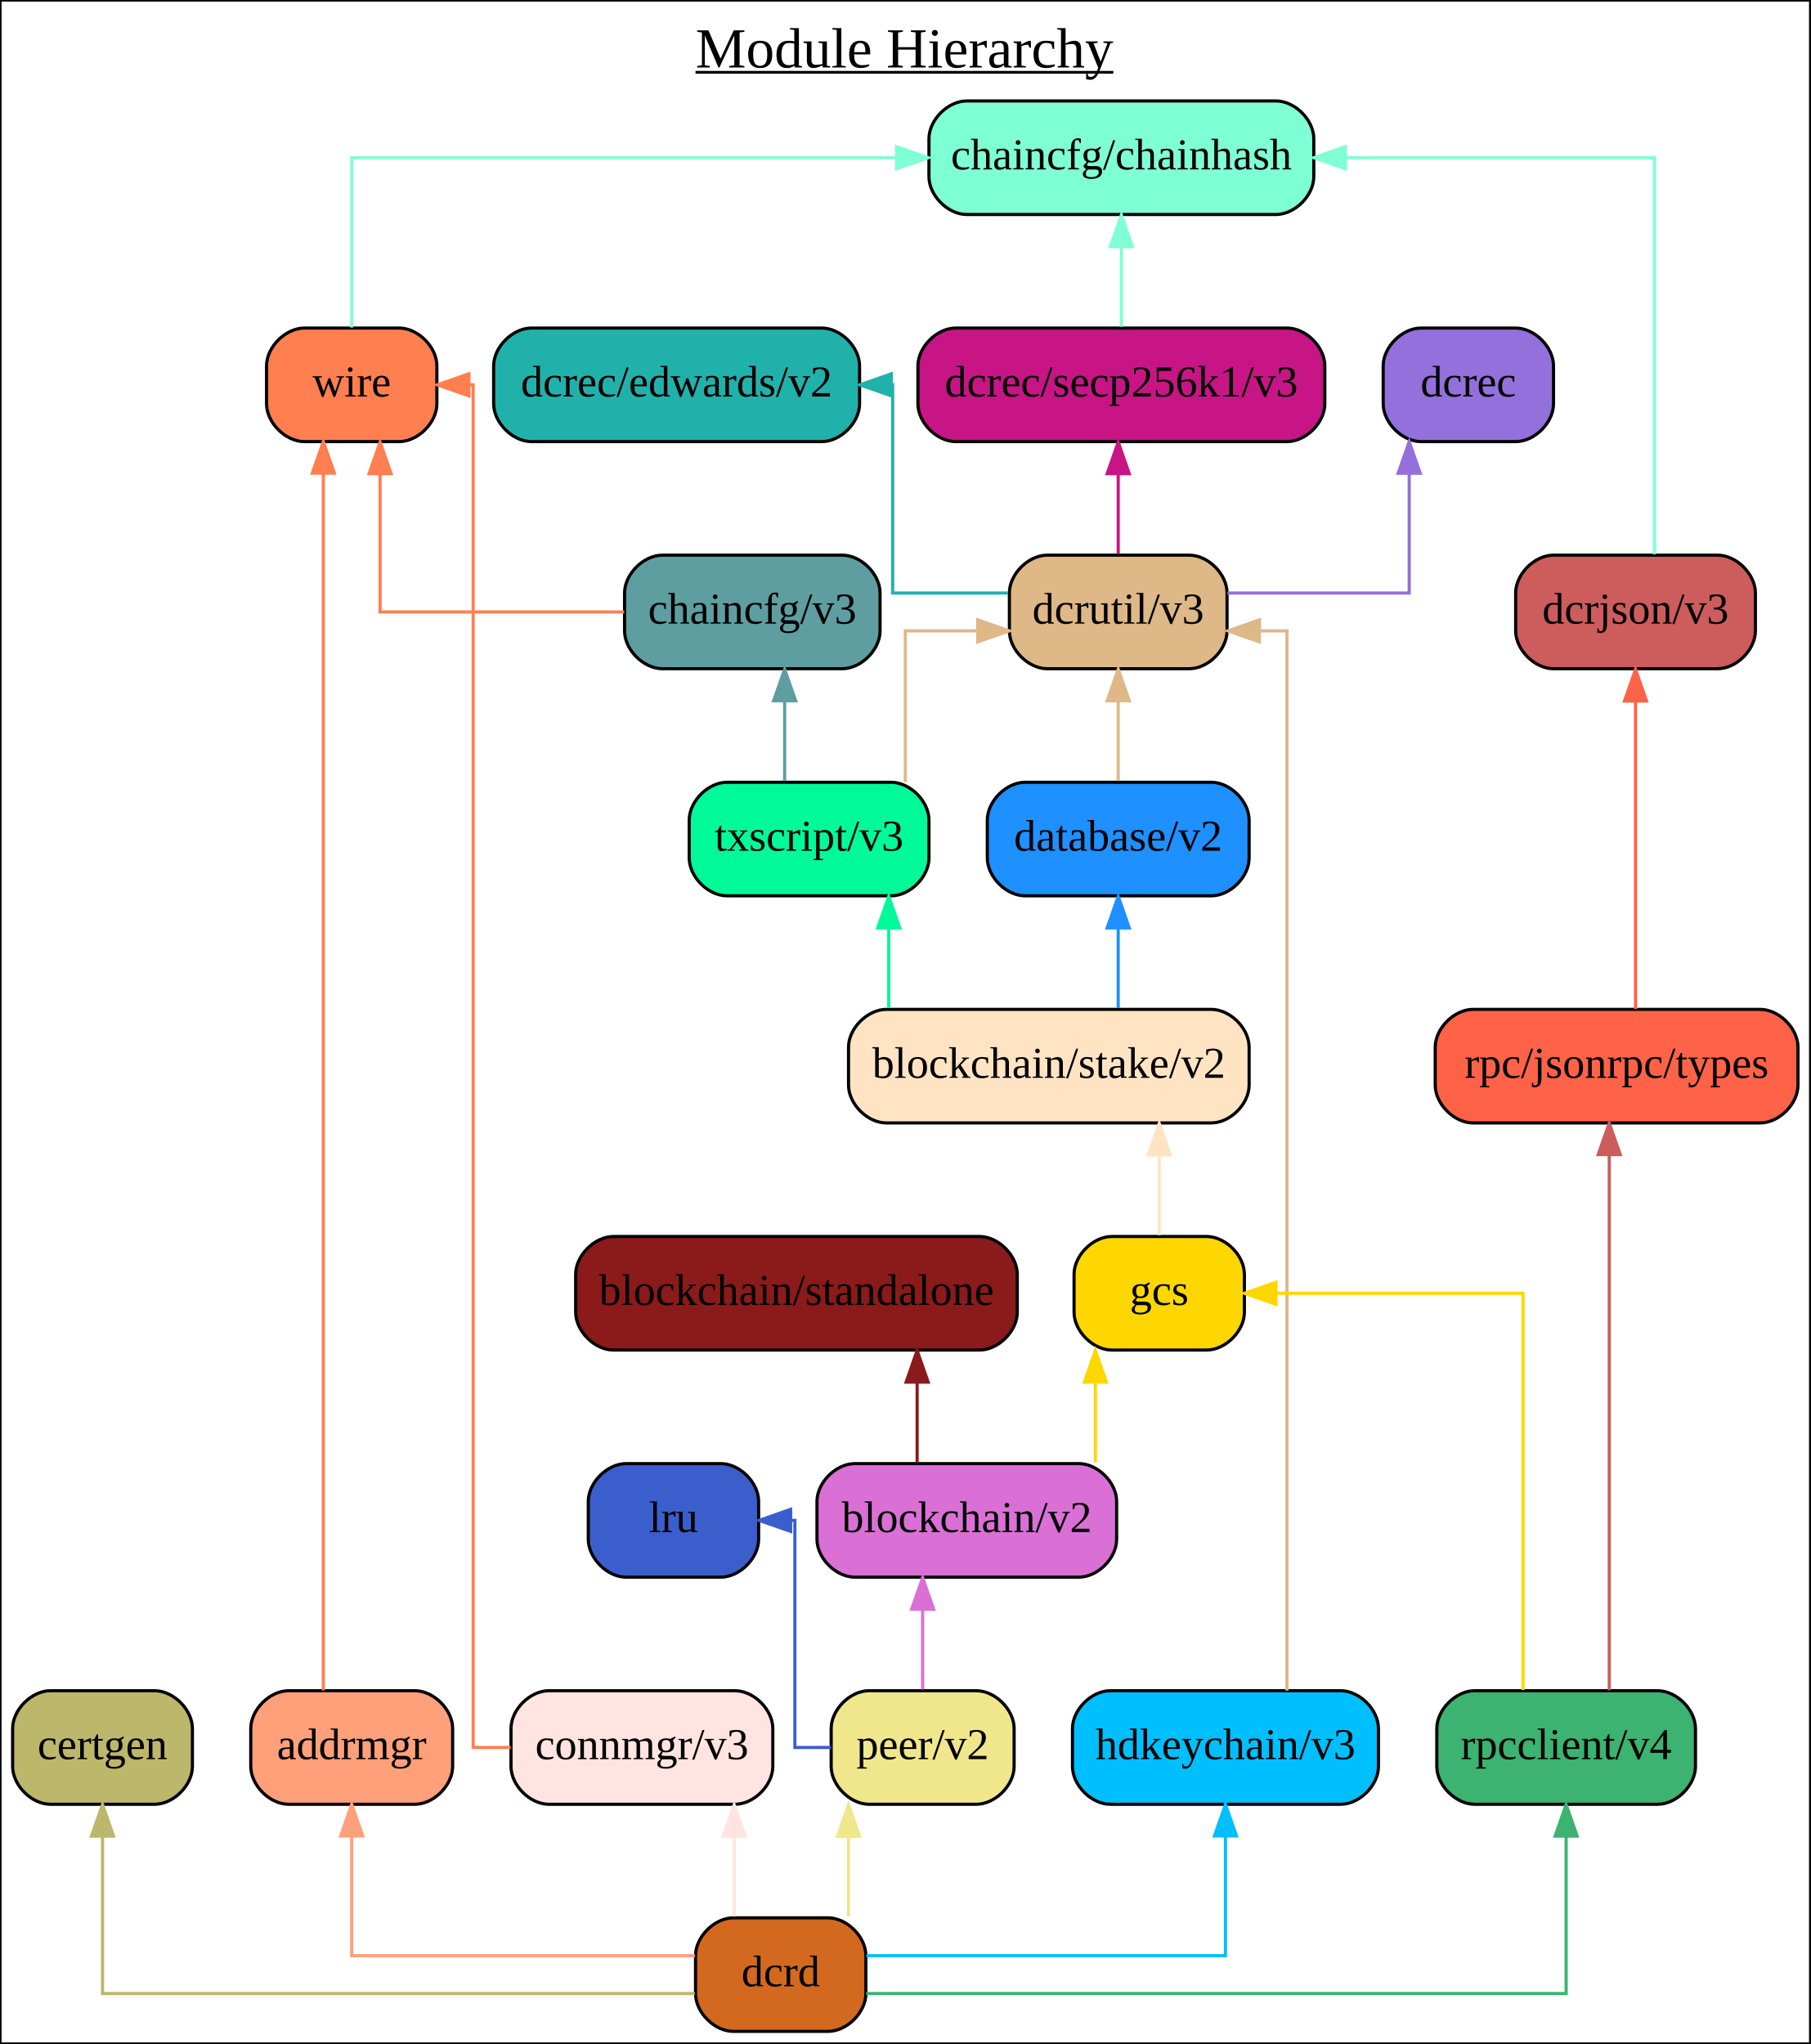
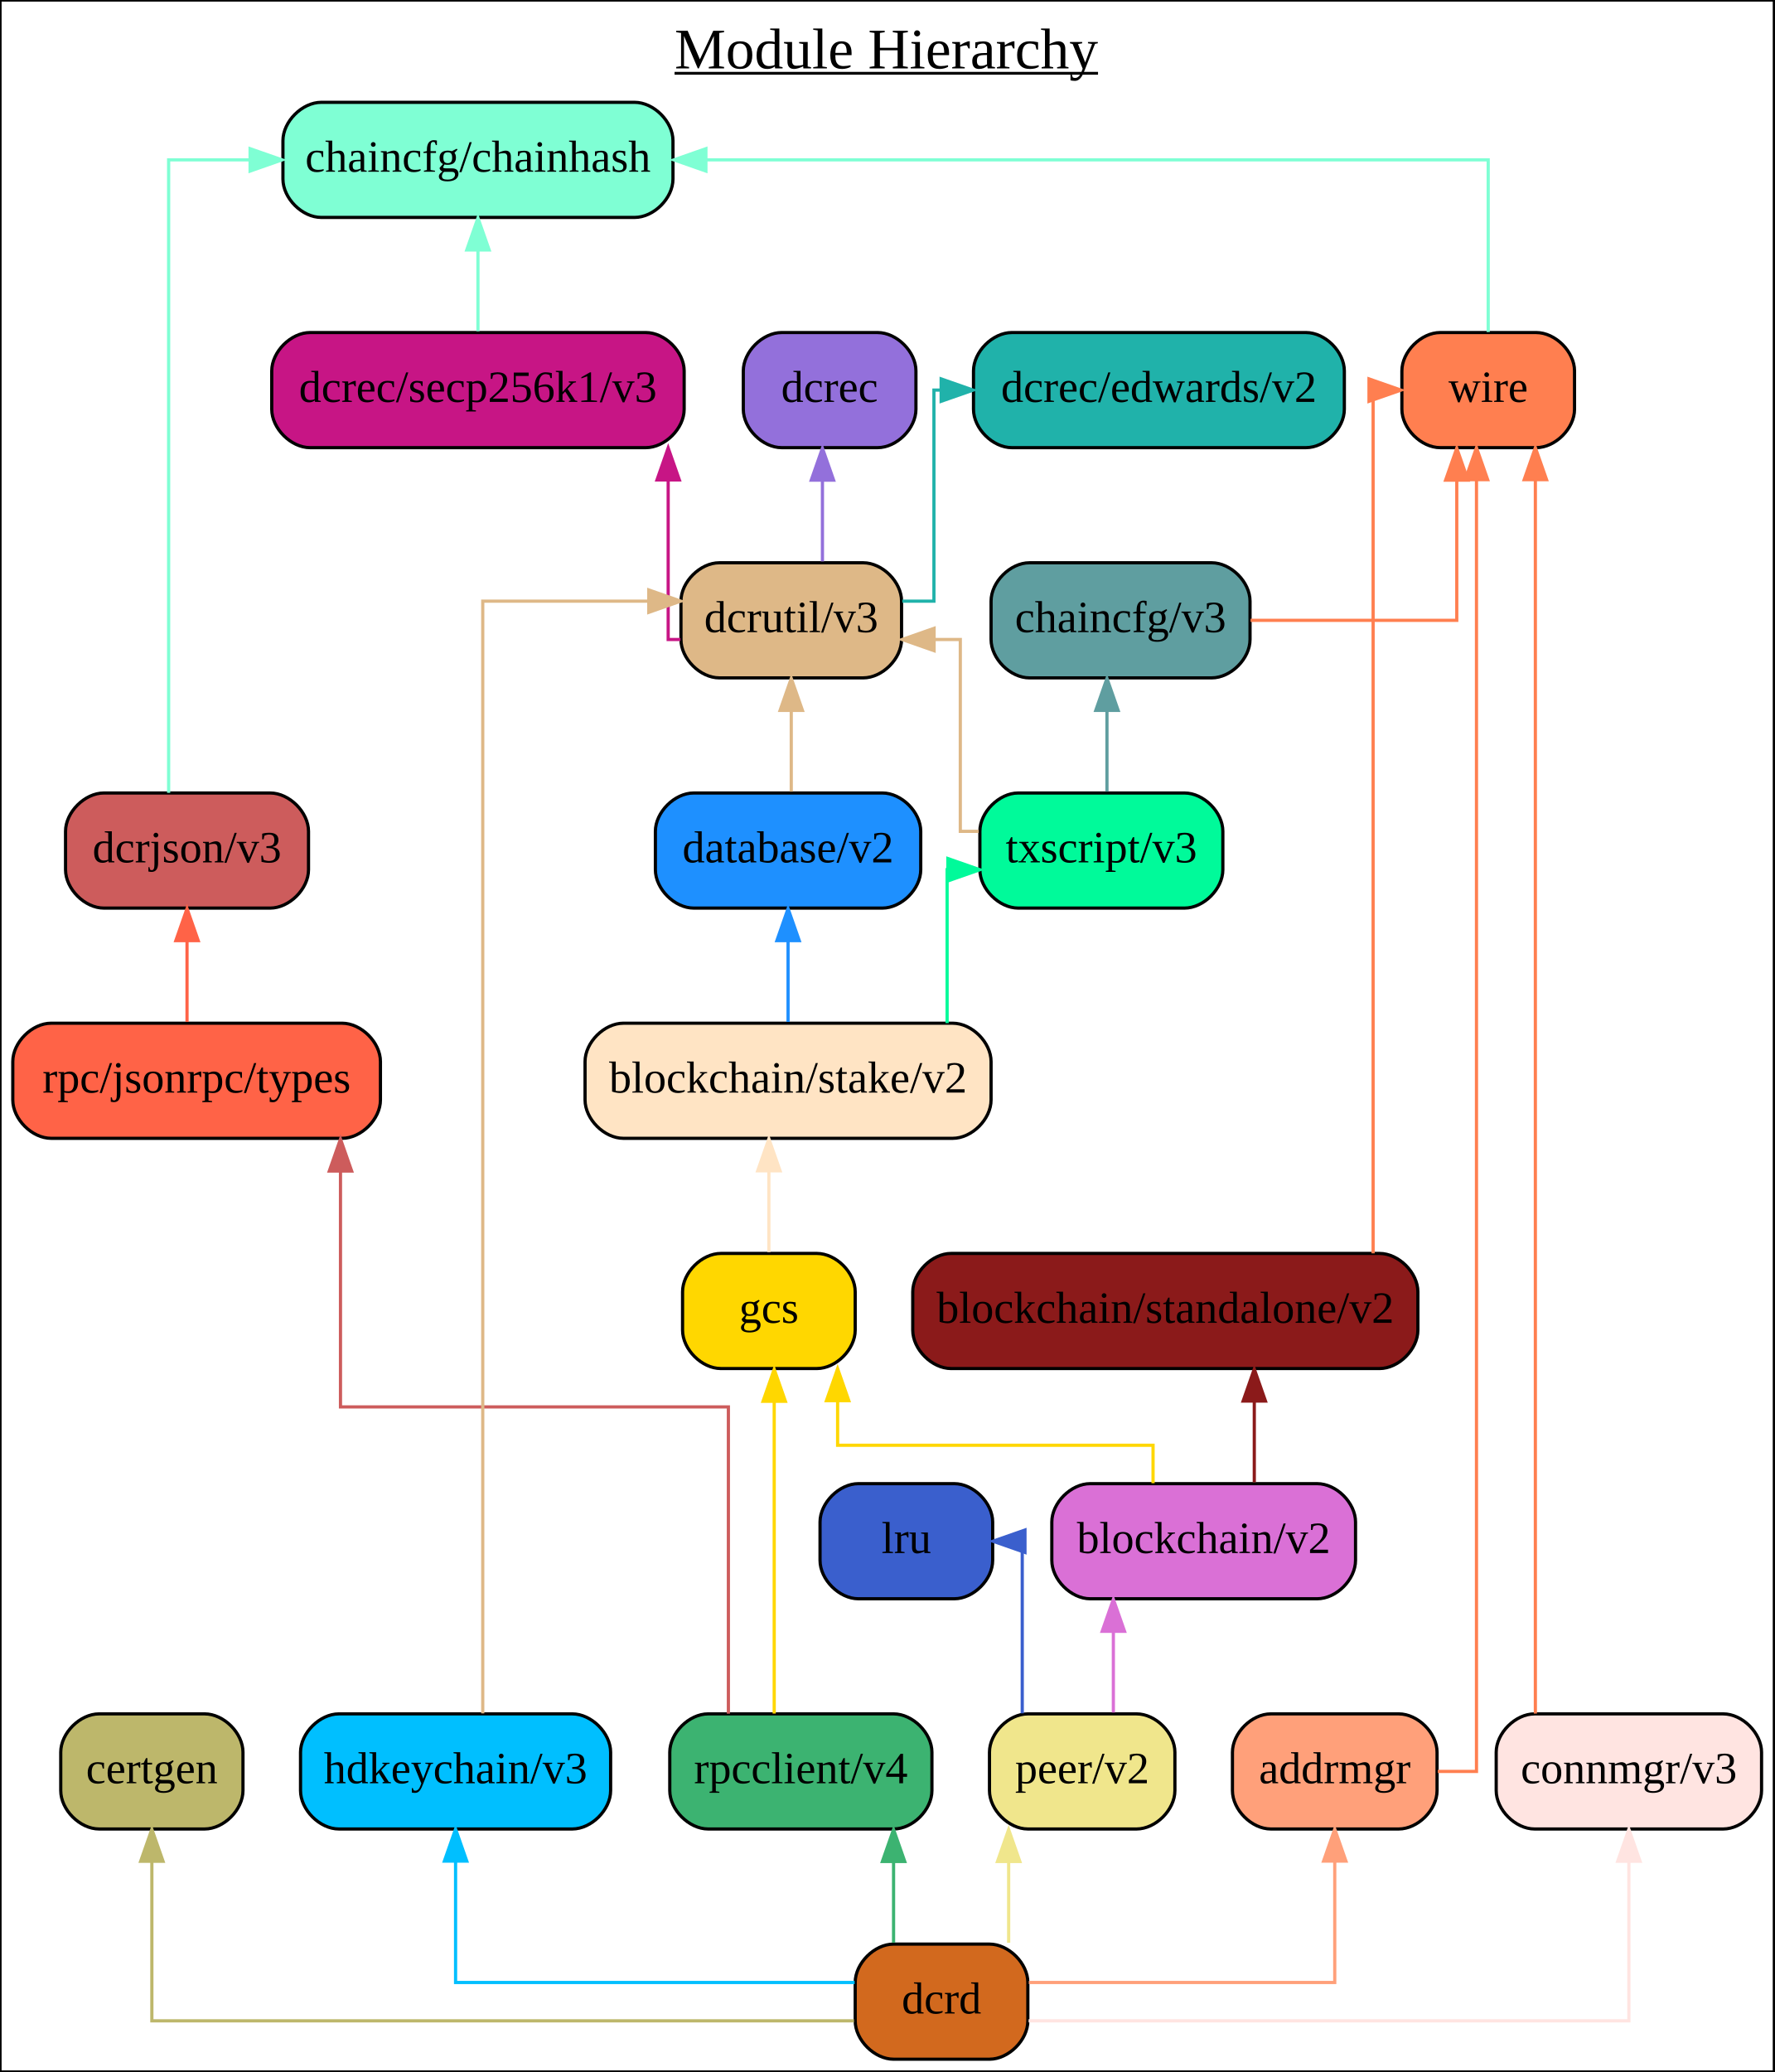
- <svg xmlns="http://www.w3.org/2000/svg" width="574pt" height="648pt" viewBox="0.00 0.00 574.00 648.00">
+ <svg xmlns="http://www.w3.org/2000/svg" width="555pt" height="648pt" viewBox="0.00 0.00 555.00 648.00">
  <g id="graph0" class="graph" transform="scale(1 1) rotate(0) translate(4 644)">
-     <polygon fill="white" stroke="#000000" points="-4,4 -4,-644 570,-644 570,4 -4,4" />
-     <text text-anchor="start" x="216.5" y="-622.6" font-family="Times New Roman,serif" text-decoration="underline" font-size="18.00">Module Hierarchy</text>
+     <polygon fill="white" stroke="#000000" points="-4,4 -4,-644 551,-644 551,4 -4,4" />
+     <text text-anchor="start" x="207" y="-622.6" font-family="Times New Roman,serif" text-decoration="underline" font-size="18.00">Module Hierarchy</text>
    <g id="node1" class="node">
-       <path fill="darkkhaki" stroke="black" d="M45,-108C45,-108 12,-108 12,-108 6,-108 0,-102 0,-96 0,-96 0,-84 0,-84 0,-78 6,-72 12,-72 12,-72 45,-72 45,-72 51,-72 57,-78 57,-84 57,-84 57,-96 57,-96 57,-102 51,-108 45,-108" />
-       <text text-anchor="middle" x="28.5" y="-86.3" font-family="Times New Roman,serif" font-size="14.00">certgen</text>
+       <path fill="darkkhaki" stroke="black" d="M60,-108C60,-108 27,-108 27,-108 21,-108 15,-102 15,-96 15,-96 15,-84 15,-84 15,-78 21,-72 27,-72 27,-72 60,-72 60,-72 66,-72 72,-78 72,-84 72,-84 72,-96 72,-96 72,-102 66,-108 60,-108" />
+       <text text-anchor="middle" x="43.5" y="-86.3" font-family="Times New Roman,serif" font-size="14.00">certgen</text>
    </g>
    <g id="node23" class="node">
-       <path fill="chocolate" stroke="black" d="M258.5,-36C258.5,-36 228.5,-36 228.5,-36 222.5,-36 216.5,-30 216.5,-24 216.5,-24 216.5,-12 216.5,-12 216.5,-6 222.5,-0 228.5,-0 228.5,-0 258.5,-0 258.5,-0 264.5,-0 270.5,-6 270.5,-12 270.5,-12 270.5,-24 270.5,-24 270.5,-30 264.5,-36 258.5,-36" />
-       <text text-anchor="middle" x="243.5" y="-14.3" font-family="Times New Roman,serif" font-size="14.00">dcrd</text>
+       <path fill="chocolate" stroke="black" d="M305.5,-36C305.5,-36 275.5,-36 275.5,-36 269.5,-36 263.5,-30 263.5,-24 263.5,-24 263.5,-12 263.5,-12 263.5,-6 269.5,-0 275.5,-0 275.5,-0 305.5,-0 305.5,-0 311.5,-0 317.5,-6 317.5,-12 317.5,-12 317.5,-24 317.5,-24 317.5,-30 311.5,-36 305.5,-36" />
+       <text text-anchor="middle" x="290.5" y="-14.3" font-family="Times New Roman,serif" font-size="14.00">dcrd</text>
+     </g>
+     <g id="edge25" class="edge">
+       <path fill="none" stroke="darkkhaki" d="M43.5,-61.909C43.5,-61.909 43.5,-12 43.5,-12 43.5,-12 198.813,-12 263.123,-12" />
+       <polygon fill="darkkhaki" stroke="darkkhaki" points="40,-61.909 43.5,-71.909 47,-61.909 40,-61.909" />
+     </g>
+     <g id="node2" class="node">
+       <path fill="aquamarine" stroke="black" d="M194.5,-612C194.5,-612 96.5,-612 96.5,-612 90.5,-612 84.5,-606 84.5,-600 84.5,-600 84.5,-588 84.5,-588 84.5,-582 90.5,-576 96.5,-576 96.5,-576 194.5,-576 194.5,-576 200.5,-576 206.5,-582 206.5,-588 206.5,-588 206.5,-600 206.5,-600 206.5,-606 200.5,-612 194.5,-612" />
+       <text text-anchor="middle" x="145.5" y="-590.3" font-family="Times New Roman,serif" font-size="14.00">chaincfg/chainhash</text>
+     </g>
+     <g id="node3" class="node">
+       <path fill="indianred" stroke="black" d="M80.5,-396C80.5,-396 28.5,-396 28.5,-396 22.5,-396 16.5,-390 16.5,-384 16.5,-384 16.5,-372 16.5,-372 16.5,-366 22.5,-360 28.5,-360 28.5,-360 80.5,-360 80.5,-360 86.5,-360 92.5,-366 92.5,-372 92.5,-372 92.5,-384 92.5,-384 92.5,-390 86.5,-396 80.5,-396" />
+       <text text-anchor="middle" x="54.5" y="-374.3" font-family="Times New Roman,serif" font-size="14.00">dcrjson/v3</text>
+     </g>
+     <g id="edge2" class="edge">
+       <path fill="none" stroke="aquamarine" d="M74.227,-594C74.227,-594 48.75,-594 48.75,-594 48.75,-594 48.75,-447.958 48.75,-396.045" />
+       <polygon fill="aquamarine" stroke="aquamarine" points="74.227,-597.5 84.227,-594 74.227,-590.5 74.227,-597.5" />
+     </g>
+     <g id="node5" class="node">
+       <path fill="coral" stroke="black" d="M476.5,-540C476.5,-540 446.5,-540 446.5,-540 440.5,-540 434.5,-534 434.5,-528 434.5,-528 434.5,-516 434.5,-516 434.5,-510 440.5,-504 446.5,-504 446.5,-504 476.5,-504 476.5,-504 482.5,-504 488.5,-510 488.5,-516 488.5,-516 488.5,-528 488.5,-528 488.5,-534 482.5,-540 476.5,-540" />
+       <text text-anchor="middle" x="461.5" y="-518.3" font-family="Times New Roman,serif" font-size="14.00">wire</text>
+     </g>
+     <g id="edge3" class="edge">
+       <path fill="none" stroke="aquamarine" d="M216.803,-594C216.803,-594 461.5,-594 461.5,-594 461.5,-594 461.5,-561.498 461.5,-540.169" />
+       <polygon fill="aquamarine" stroke="aquamarine" points="216.803,-590.5 206.803,-594 216.803,-597.5 216.803,-590.5" />
+     </g>
+     <g id="node11" class="node">
+       <path fill="mediumvioletred" stroke="black" d="M198,-540C198,-540 93,-540 93,-540 87,-540 81,-534 81,-528 81,-528 81,-516 81,-516 81,-510 87,-504 93,-504 93,-504 198,-504 198,-504 204,-504 210,-510 210,-516 210,-516 210,-528 210,-528 210,-534 204,-540 198,-540" />
+       <text text-anchor="middle" x="145.5" y="-518.3" font-family="Times New Roman,serif" font-size="14.00">dcrec/secp256k1/v3</text>
+     </g>
+     <g id="edge8" class="edge">
+       <path fill="none" stroke="aquamarine" d="M145.5,-565.831C145.5,-565.831 145.5,-540.413 145.5,-540.413" />
+       <polygon fill="aquamarine" stroke="aquamarine" points="142,-565.831 145.5,-575.831 149,-565.831 142,-565.831" />
+     </g>
+     <g id="node4" class="node">
+       <path fill="tomato" stroke="black" d="M103,-324C103,-324 12,-324 12,-324 6,-324 0,-318 0,-312 0,-312 0,-300 0,-300 0,-294 6,-288 12,-288 12,-288 103,-288 103,-288 109,-288 115,-294 115,-300 115,-300 115,-312 115,-312 115,-318 109,-324 103,-324" />
+       <text text-anchor="middle" x="57.5" y="-302.3" font-family="Times New Roman,serif" font-size="14.00">rpc/jsonrpc/types</text>
+     </g>
+     <g id="edge23" class="edge">
+       <path fill="none" stroke="tomato" d="M54.5,-349.831C54.5,-349.831 54.5,-324.413 54.5,-324.413" />
+       <polygon fill="tomato" stroke="tomato" points="51,-349.831 54.5,-359.831 58,-349.831 51,-349.831" />
+     </g>
+     <g id="node22" class="node">
+       <path fill="mediumseagreen" stroke="black" d="M275.5,-108C275.5,-108 217.5,-108 217.5,-108 211.5,-108 205.5,-102 205.5,-96 205.5,-96 205.5,-84 205.5,-84 205.5,-78 211.5,-72 217.5,-72 217.5,-72 275.5,-72 275.5,-72 281.5,-72 287.5,-78 287.5,-84 287.5,-84 287.5,-96 287.5,-96 287.5,-102 281.5,-108 275.5,-108" />
+       <text text-anchor="middle" x="246.5" y="-86.3" font-family="Times New Roman,serif" font-size="14.00">rpcclient/v4</text>
    </g>
    <g id="edge24" class="edge">
-       <path fill="none" stroke="darkkhaki" d="M28.5,-61.909C28.5,-61.909 28.5,-12 28.5,-12 28.5,-12 158.417,-12 216.27,-12" />
-       <polygon fill="darkkhaki" stroke="darkkhaki" points="25,-61.909 28.5,-71.909 32,-61.909 25,-61.909" />
-     </g>
-     <g id="node2" class="node">
-       <path fill="aquamarine" stroke="black" d="M400.5,-612C400.5,-612 302.5,-612 302.5,-612 296.5,-612 290.5,-606 290.5,-600 290.5,-600 290.5,-588 290.5,-588 290.5,-582 296.5,-576 302.5,-576 302.5,-576 400.5,-576 400.5,-576 406.5,-576 412.5,-582 412.5,-588 412.5,-588 412.5,-600 412.5,-600 412.5,-606 406.5,-612 400.5,-612" />
-       <text text-anchor="middle" x="351.5" y="-590.3" font-family="Times New Roman,serif" font-size="14.00">chaincfg/chainhash</text>
-     </g>
-     <g id="node3" class="node">
-       <path fill="indianred" stroke="black" d="M540.5,-468C540.5,-468 488.5,-468 488.5,-468 482.5,-468 476.5,-462 476.5,-456 476.5,-456 476.5,-444 476.5,-444 476.5,-438 482.5,-432 488.5,-432 488.5,-432 540.5,-432 540.5,-432 546.5,-432 552.5,-438 552.5,-444 552.5,-444 552.5,-456 552.5,-456 552.5,-462 546.5,-468 540.5,-468" />
-       <text text-anchor="middle" x="514.5" y="-446.3" font-family="Times New Roman,serif" font-size="14.00">dcrjson/v3</text>
-     </g>
-     <g id="edge2" class="edge">
-       <path fill="none" stroke="aquamarine" d="M422.513,-594C422.513,-594 520.5,-594 520.5,-594 520.5,-594 520.5,-506.986 520.5,-468.238" />
-       <polygon fill="aquamarine" stroke="aquamarine" points="422.513,-590.5 412.513,-594 422.513,-597.5 422.513,-590.5" />
-     </g>
-     <g id="node5" class="node">
-       <path fill="coral" stroke="black" d="M122.5,-540C122.5,-540 92.5,-540 92.5,-540 86.5,-540 80.5,-534 80.5,-528 80.5,-528 80.5,-516 80.5,-516 80.5,-510 86.5,-504 92.5,-504 92.5,-504 122.5,-504 122.5,-504 128.5,-504 134.5,-510 134.5,-516 134.5,-516 134.5,-528 134.5,-528 134.5,-534 128.5,-540 122.5,-540" />
-       <text text-anchor="middle" x="107.5" y="-518.3" font-family="Times New Roman,serif" font-size="14.00">wire</text>
-     </g>
-     <g id="edge3" class="edge">
-       <path fill="none" stroke="aquamarine" d="M280.243,-594C280.243,-594 107.5,-594 107.5,-594 107.5,-594 107.5,-561.498 107.5,-540.169" />
-       <polygon fill="aquamarine" stroke="aquamarine" points="280.243,-597.5 290.243,-594 280.243,-590.5 280.243,-597.5" />
-     </g>
-     <g id="node11" class="node">
-       <path fill="mediumvioletred" stroke="black" d="M404,-540C404,-540 299,-540 299,-540 293,-540 287,-534 287,-528 287,-528 287,-516 287,-516 287,-510 293,-504 299,-504 299,-504 404,-504 404,-504 410,-504 416,-510 416,-516 416,-516 416,-528 416,-528 416,-534 410,-540 404,-540" />
-       <text text-anchor="middle" x="351.5" y="-518.3" font-family="Times New Roman,serif" font-size="14.00">dcrec/secp256k1/v3</text>
+       <path fill="none" stroke="indianred" d="M102.5,-277.764C102.5,-277.764 102.5,-204 102.5,-204 102.5,-204 223.833,-204 223.833,-204 223.833,-204 223.833,-140.209 223.833,-108.064" />
+       <polygon fill="indianred" stroke="indianred" points="99,-277.764 102.5,-287.764 106,-277.764 99,-277.764" />
+     </g>
+     <g id="node6" class="node">
+       <path fill="lightsalmon" stroke="black" d="M433.5,-108C433.5,-108 393.5,-108 393.5,-108 387.5,-108 381.5,-102 381.5,-96 381.5,-96 381.5,-84 381.5,-84 381.5,-78 387.5,-72 393.5,-72 393.5,-72 433.5,-72 433.5,-72 439.5,-72 445.5,-78 445.5,-84 445.5,-84 445.5,-96 445.5,-96 445.5,-102 439.5,-108 433.5,-108" />
+       <text text-anchor="middle" x="413.5" y="-86.3" font-family="Times New Roman,serif" font-size="14.00">addrmgr</text>
+     </g>
+     <g id="edge4" class="edge">
+       <path fill="none" stroke="coral" d="M457.833,-493.987C457.833,-493.987 457.833,-90 457.833,-90 457.833,-90 452.595,-90 445.719,-90" />
+       <polygon fill="coral" stroke="coral" points="454.333,-493.987 457.833,-503.987 461.333,-493.988 454.333,-493.987" />
+     </g>
+     <g id="node7" class="node">
+       <path fill="cadetblue" stroke="black" d="M375,-468C375,-468 318,-468 318,-468 312,-468 306,-462 306,-456 306,-456 306,-444 306,-444 306,-438 312,-432 318,-432 318,-432 375,-432 375,-432 381,-432 387,-438 387,-444 387,-444 387,-456 387,-456 387,-462 381,-468 375,-468" />
+       <text text-anchor="middle" x="346.5" y="-446.3" font-family="Times New Roman,serif" font-size="14.00">chaincfg/v3</text>
+     </g>
+     <g id="edge5" class="edge">
+       <path fill="none" stroke="coral" d="M451.667,-493.831C451.667,-493.831 451.667,-450 451.667,-450 451.667,-450 416.754,-450 387.16,-450" />
+       <polygon fill="coral" stroke="coral" points="448.167,-493.831 451.667,-503.831 455.167,-493.831 448.167,-493.831" />
+     </g>
+     <g id="node8" class="node">
+       <path fill="mistyrose" stroke="black" d="M535,-108C535,-108 476,-108 476,-108 470,-108 464,-102 464,-96 464,-96 464,-84 464,-84 464,-78 470,-72 476,-72 476,-72 535,-72 535,-72 541,-72 547,-78 547,-84 547,-84 547,-96 547,-96 547,-102 541,-108 535,-108" />
+       <text text-anchor="middle" x="505.5" y="-86.3" font-family="Times New Roman,serif" font-size="14.00">connmgr/v3</text>
+     </g>
+     <g id="edge6" class="edge">
+       <path fill="none" stroke="coral" d="M476.25,-493.987C476.25,-493.987 476.25,-108.089 476.25,-108.089" />
+       <polygon fill="coral" stroke="coral" points="472.75,-493.987 476.25,-503.987 479.75,-493.988 472.75,-493.987" />
+     </g>
+     <g id="node17" class="node">
+       <path fill="#8b1a1a" stroke="black" d="M427.5,-252C427.5,-252 293.5,-252 293.5,-252 287.5,-252 281.5,-246 281.5,-240 281.5,-240 281.5,-228 281.5,-228 281.5,-222 287.5,-216 293.5,-216 293.5,-216 427.5,-216 427.5,-216 433.5,-216 439.5,-222 439.5,-228 439.5,-228 439.5,-240 439.5,-240 439.5,-246 433.5,-252 427.5,-252" />
+       <text text-anchor="middle" x="360.5" y="-230.3" font-family="Times New Roman,serif" font-size="14.00">blockchain/standalone/v2</text>
    </g>
    <g id="edge7" class="edge">
-       <path fill="none" stroke="aquamarine" d="M351.5,-565.831C351.5,-565.831 351.5,-540.413 351.5,-540.413" />
-       <polygon fill="aquamarine" stroke="aquamarine" points="348,-565.831 351.5,-575.831 355,-565.831 348,-565.831" />
-     </g>
-     <g id="node4" class="node">
-       <path fill="tomato" stroke="black" d="M554,-324C554,-324 463,-324 463,-324 457,-324 451,-318 451,-312 451,-312 451,-300 451,-300 451,-294 457,-288 463,-288 463,-288 554,-288 554,-288 560,-288 566,-294 566,-300 566,-300 566,-312 566,-312 566,-318 560,-324 554,-324" />
-       <text text-anchor="middle" x="508.5" y="-302.3" font-family="Times New Roman,serif" font-size="14.00">rpc/jsonrpc/types</text>
+       <path fill="none" stroke="coral" d="M426.371,-522C426.371,-522 425.5,-522 425.5,-522 425.5,-522 425.5,-315.066 425.5,-252.016" />
+       <polygon fill="coral" stroke="coral" points="424.215,-525.5 434.215,-522 424.215,-518.5 424.215,-525.5" />
+     </g>
+     <g id="edge26" class="edge">
+       <path fill="none" stroke="lightsalmon" d="M413.5,-61.965C413.5,-61.965 413.5,-24 413.5,-24 413.5,-24 354.034,-24 317.798,-24" />
+       <polygon fill="lightsalmon" stroke="lightsalmon" points="410,-61.965 413.5,-71.965 417,-61.965 410,-61.965" />
+     </g>
+     <g id="node15" class="node">
+       <path fill="mediumspringgreen" stroke="black" d="M366.5,-396C366.5,-396 314.5,-396 314.5,-396 308.5,-396 302.5,-390 302.5,-384 302.5,-384 302.5,-372 302.5,-372 302.5,-366 308.5,-360 314.5,-360 314.5,-360 366.5,-360 366.5,-360 372.5,-360 378.5,-366 378.5,-372 378.5,-372 378.5,-384 378.5,-384 378.5,-390 372.5,-396 366.5,-396" />
+       <text text-anchor="middle" x="340.5" y="-374.3" font-family="Times New Roman,serif" font-size="14.00">txscript/v3</text>
+     </g>
+     <g id="edge1" class="edge">
+       <path fill="none" stroke="cadetblue" d="M342.25,-421.831C342.25,-421.831 342.25,-396.413 342.25,-396.413" />
+       <polygon fill="cadetblue" stroke="cadetblue" points="338.75,-421.831 342.25,-431.831 345.75,-421.831 338.75,-421.831" />
+     </g>
+     <g id="edge28" class="edge">
+       <path fill="none" stroke="mistyrose" d="M505.5,-61.909C505.5,-61.909 505.5,-12 505.5,-12 505.5,-12 375.583,-12 317.73,-12" />
+       <polygon fill="mistyrose" stroke="mistyrose" points="502,-61.909 505.5,-71.909 509,-61.909 502,-61.909" />
+     </g>
+     <g id="node9" class="node">
+       <path fill="mediumpurple" stroke="black" d="M270.5,-540C270.5,-540 240.5,-540 240.5,-540 234.5,-540 228.5,-534 228.5,-528 228.5,-528 228.5,-516 228.5,-516 228.5,-510 234.5,-504 240.5,-504 240.5,-504 270.5,-504 270.5,-504 276.5,-504 282.5,-510 282.5,-516 282.5,-516 282.5,-528 282.5,-528 282.5,-534 276.5,-540 270.5,-540" />
+       <text text-anchor="middle" x="255.5" y="-518.3" font-family="Times New Roman,serif" font-size="14.00">dcrec</text>
+     </g>
+     <g id="node12" class="node">
+       <path fill="burlywood" stroke="black" d="M266,-468C266,-468 221,-468 221,-468 215,-468 209,-462 209,-456 209,-456 209,-444 209,-444 209,-438 215,-432 221,-432 221,-432 266,-432 266,-432 272,-432 278,-438 278,-444 278,-444 278,-456 278,-456 278,-462 272,-468 266,-468" />
+       <text text-anchor="middle" x="243.5" y="-446.3" font-family="Times New Roman,serif" font-size="14.00">dcrutil/v3</text>
+     </g>
+     <g id="edge9" class="edge">
+       <path fill="none" stroke="mediumpurple" d="M253.25,-493.831C253.25,-493.831 253.25,-468.413 253.25,-468.413" />
+       <polygon fill="mediumpurple" stroke="mediumpurple" points="249.75,-493.831 253.25,-503.831 256.75,-493.831 249.75,-493.831" />
+     </g>
+     <g id="node10" class="node">
+       <path fill="lightseagreen" stroke="black" d="M404.5,-540C404.5,-540 312.5,-540 312.5,-540 306.5,-540 300.5,-534 300.5,-528 300.5,-528 300.5,-516 300.5,-516 300.5,-510 306.5,-504 312.5,-504 312.5,-504 404.5,-504 404.5,-504 410.5,-504 416.5,-510 416.5,-516 416.5,-516 416.5,-528 416.5,-528 416.5,-534 410.5,-540 404.5,-540" />
+       <text text-anchor="middle" x="358.5" y="-518.3" font-family="Times New Roman,serif" font-size="14.00">dcrec/edwards/v2</text>
+     </g>
+     <g id="edge10" class="edge">
+       <path fill="none" stroke="lightseagreen" d="M290.383,-522C290.383,-522 288.125,-522 288.125,-522 288.125,-522 288.125,-456 288.125,-456 288.125,-456 283.982,-456 278.221,-456" />
+       <polygon fill="lightseagreen" stroke="lightseagreen" points="290.383,-525.5 300.383,-522 290.383,-518.5 290.383,-525.5" />
+     </g>
+     <g id="edge11" class="edge">
+       <path fill="none" stroke="mediumvioletred" d="M205,-493.909C205,-493.909 205,-444 205,-444 205,-444 206.469,-444 208.832,-444" />
+       <polygon fill="mediumvioletred" stroke="mediumvioletred" points="201.5,-493.909 205,-503.909 208.5,-493.909 201.5,-493.909" />
+     </g>
+     <g id="node13" class="node">
+       <path fill="dodgerblue" stroke="black" d="M272,-396C272,-396 213,-396 213,-396 207,-396 201,-390 201,-384 201,-384 201,-372 201,-372 201,-366 207,-360 213,-360 213,-360 272,-360 272,-360 278,-360 284,-366 284,-372 284,-372 284,-384 284,-384 284,-390 278,-396 272,-396" />
+       <text text-anchor="middle" x="242.5" y="-374.3" font-family="Times New Roman,serif" font-size="14.00">database/v2</text>
+     </g>
+     <g id="edge12" class="edge">
+       <path fill="none" stroke="burlywood" d="M243.5,-421.831C243.5,-421.831 243.5,-396.413 243.5,-396.413" />
+       <polygon fill="burlywood" stroke="burlywood" points="240,-421.831 243.5,-431.831 247,-421.831 240,-421.831" />
+     </g>
+     <g id="node14" class="node">
+       <path fill="deepskyblue" stroke="black" d="M175,-108C175,-108 102,-108 102,-108 96,-108 90,-102 90,-96 90,-96 90,-84 90,-84 90,-78 96,-72 102,-72 102,-72 175,-72 175,-72 181,-72 187,-78 187,-84 187,-84 187,-96 187,-96 187,-102 181,-108 175,-108" />
+       <text text-anchor="middle" x="138.5" y="-86.3" font-family="Times New Roman,serif" font-size="14.00">hdkeychain/v3</text>
+     </g>
+     <g id="edge13" class="edge">
+       <path fill="none" stroke="burlywood" d="M198.934,-456C198.934,-456 147,-456 147,-456 147,-456 147,-182.001 147,-108.15" />
+       <polygon fill="burlywood" stroke="burlywood" points="198.934,-459.5 208.934,-456 198.934,-452.5 198.934,-459.5" />
+     </g>
+     <g id="edge14" class="edge">
+       <path fill="none" stroke="burlywood" d="M288.178,-444C288.178,-444 296.375,-444 296.375,-444 296.375,-444 296.375,-384 296.375,-384 296.375,-384 298.64,-384 302.144,-384" />
+       <polygon fill="burlywood" stroke="burlywood" points="288.178,-440.5 278.178,-444 288.178,-447.5 288.178,-440.5" />
+     </g>
+     <g id="node16" class="node">
+       <path fill="bisque" stroke="black" d="M294,-324C294,-324 191,-324 191,-324 185,-324 179,-318 179,-312 179,-312 179,-300 179,-300 179,-294 185,-288 191,-288 191,-288 294,-288 294,-288 300,-288 306,-294 306,-300 306,-300 306,-312 306,-312 306,-318 300,-324 294,-324" />
+       <text text-anchor="middle" x="242.5" y="-302.3" font-family="Times New Roman,serif" font-size="14.00">blockchain/stake/v2</text>
+     </g>
+     <g id="edge15" class="edge">
+       <path fill="none" stroke="dodgerblue" d="M242.5,-349.831C242.5,-349.831 242.5,-324.413 242.5,-324.413" />
+       <polygon fill="dodgerblue" stroke="dodgerblue" points="239,-349.831 242.5,-359.831 246,-349.831 239,-349.831" />
+     </g>
+     <g id="edge27" class="edge">
+       <path fill="none" stroke="deepskyblue" d="M138.5,-61.965C138.5,-61.965 138.5,-24 138.5,-24 138.5,-24 219.605,-24 263.325,-24" />
+       <polygon fill="deepskyblue" stroke="deepskyblue" points="135,-61.965 138.5,-71.965 142,-61.965 135,-61.965" />
+     </g>
+     <g id="edge16" class="edge">
+       <path fill="none" stroke="mediumspringgreen" d="M293.273,-372C293.273,-372 292.25,-372 292.25,-372 292.25,-372 292.25,-343.576 292.25,-324.035" />
+       <polygon fill="mediumspringgreen" stroke="mediumspringgreen" points="292.483,-375.5 302.483,-372 292.483,-368.5 292.483,-375.5" />
+     </g>
+     <g id="node18" class="node">
+       <path fill="gold" stroke="black" d="M251.5,-252C251.5,-252 221.5,-252 221.5,-252 215.5,-252 209.5,-246 209.5,-240 209.5,-240 209.5,-228 209.5,-228 209.5,-222 215.5,-216 221.5,-216 221.5,-216 251.5,-216 251.5,-216 257.5,-216 263.5,-222 263.5,-228 263.5,-228 263.5,-240 263.5,-240 263.5,-246 257.5,-252 251.5,-252" />
+       <text text-anchor="middle" x="236.5" y="-230.3" font-family="Times New Roman,serif" font-size="14.00">gcs</text>
+     </g>
+     <g id="edge17" class="edge">
+       <path fill="none" stroke="bisque" d="M236.5,-277.831C236.5,-277.831 236.5,-252.413 236.5,-252.413" />
+       <polygon fill="bisque" stroke="bisque" points="233,-277.831 236.5,-287.831 240,-277.831 233,-277.831" />
+     </g>
+     <g id="node19" class="node">
+       <path fill="orchid" stroke="black" d="M408,-180C408,-180 337,-180 337,-180 331,-180 325,-174 325,-168 325,-168 325,-156 325,-156 325,-150 331,-144 337,-144 337,-144 408,-144 408,-144 414,-144 420,-150 420,-156 420,-156 420,-168 420,-168 420,-174 414,-180 408,-180" />
+       <text text-anchor="middle" x="372.5" y="-158.3" font-family="Times New Roman,serif" font-size="14.00">blockchain/v2</text>
+     </g>
+     <g id="edge18" class="edge">
+       <path fill="none" stroke="#8b1a1a" d="M388.333,-205.831C388.333,-205.831 388.333,-180.413 388.333,-180.413" />
+       <polygon fill="#8b1a1a" stroke="#8b1a1a" points="384.833,-205.831 388.333,-215.831 391.833,-205.831 384.833,-205.831" />
+     </g>
+     <g id="edge19" class="edge">
+       <path fill="none" stroke="gold" d="M258,-205.944C258,-205.944 258,-192 258,-192 258,-192 356.667,-192 356.667,-192 356.667,-192 356.667,-186.461 356.667,-180.143" />
+       <polygon fill="gold" stroke="gold" points="254.5,-205.944 258,-215.944 261.5,-205.945 254.5,-205.944" />
+     </g>
+     <g id="edge20" class="edge">
+       <path fill="none" stroke="gold" d="M238.167,-205.762C238.167,-205.762 238.167,-108.09 238.167,-108.09" />
+       <polygon fill="gold" stroke="gold" points="234.667,-205.762 238.167,-215.762 241.667,-205.762 234.667,-205.762" />
+     </g>
+     <g id="node21" class="node">
+       <path fill="khaki" stroke="black" d="M351.5,-108C351.5,-108 317.5,-108 317.5,-108 311.5,-108 305.5,-102 305.5,-96 305.5,-96 305.5,-84 305.5,-84 305.5,-78 311.5,-72 317.5,-72 317.5,-72 351.5,-72 351.5,-72 357.5,-72 363.5,-78 363.5,-84 363.5,-84 363.5,-96 363.5,-96 363.5,-102 357.5,-108 351.5,-108" />
+       <text text-anchor="middle" x="334.5" y="-86.3" font-family="Times New Roman,serif" font-size="14.00">peer/v2</text>
    </g>
    <g id="edge22" class="edge">
-       <path fill="none" stroke="tomato" d="M514.5,-421.762C514.5,-421.762 514.5,-324.09 514.5,-324.09" />
-       <polygon fill="tomato" stroke="tomato" points="511,-421.762 514.5,-431.762 518,-421.762 511,-421.762" />
-     </g>
-     <g id="node22" class="node">
-       <path fill="mediumseagreen" stroke="black" d="M521.5,-108C521.5,-108 463.5,-108 463.5,-108 457.5,-108 451.5,-102 451.5,-96 451.5,-96 451.5,-84 451.5,-84 451.5,-78 457.5,-72 463.5,-72 463.5,-72 521.5,-72 521.5,-72 527.5,-72 533.5,-78 533.5,-84 533.5,-84 533.5,-96 533.5,-96 533.5,-102 527.5,-108 521.5,-108" />
-       <text text-anchor="middle" x="492.5" y="-86.3" font-family="Times New Roman,serif" font-size="14.00">rpcclient/v4</text>
-     </g>
-     <g id="edge23" class="edge">
-       <path fill="none" stroke="indianred" d="M506.167,-277.955C506.167,-277.955 506.167,-108.145 506.167,-108.145" />
-       <polygon fill="indianred" stroke="indianred" points="502.667,-277.955 506.167,-287.955 509.667,-277.956 502.667,-277.955" />
-     </g>
-     <g id="node6" class="node">
-       <path fill="lightsalmon" stroke="black" d="M127.5,-108C127.5,-108 87.5,-108 87.5,-108 81.5,-108 75.5,-102 75.5,-96 75.5,-96 75.5,-84 75.5,-84 75.5,-78 81.5,-72 87.5,-72 87.5,-72 127.5,-72 127.5,-72 133.5,-72 139.5,-78 139.5,-84 139.5,-84 139.5,-96 139.5,-96 139.5,-102 133.5,-108 127.5,-108" />
-       <text text-anchor="middle" x="107.5" y="-86.3" font-family="Times New Roman,serif" font-size="14.00">addrmgr</text>
-     </g>
-     <g id="edge4" class="edge">
-       <path fill="none" stroke="coral" d="M98.5,-493.987C98.5,-493.987 98.5,-108.089 98.5,-108.089" />
-       <polygon fill="coral" stroke="coral" points="95,-493.987 98.5,-503.987 102,-493.988 95,-493.987" />
-     </g>
-     <g id="node7" class="node">
-       <path fill="cadetblue" stroke="black" d="M263,-468C263,-468 206,-468 206,-468 200,-468 194,-462 194,-456 194,-456 194,-444 194,-444 194,-438 200,-432 206,-432 206,-432 263,-432 263,-432 269,-432 275,-438 275,-444 275,-444 275,-456 275,-456 275,-462 269,-468 263,-468" />
-       <text text-anchor="middle" x="234.5" y="-446.3" font-family="Times New Roman,serif" font-size="14.00">chaincfg/v3</text>
-     </g>
-     <g id="edge5" class="edge">
-       <path fill="none" stroke="coral" d="M116.5,-493.831C116.5,-493.831 116.5,-450 116.5,-450 116.5,-450 159.758,-450 193.891,-450" />
-       <polygon fill="coral" stroke="coral" points="113,-493.831 116.5,-503.831 120,-493.831 113,-493.831" />
-     </g>
-     <g id="node8" class="node">
-       <path fill="mistyrose" stroke="black" d="M229,-108C229,-108 170,-108 170,-108 164,-108 158,-102 158,-96 158,-96 158,-84 158,-84 158,-78 164,-72 170,-72 170,-72 229,-72 229,-72 235,-72 241,-78 241,-84 241,-84 241,-96 241,-96 241,-102 235,-108 229,-108" />
-       <text text-anchor="middle" x="199.5" y="-86.3" font-family="Times New Roman,serif" font-size="14.00">connmgr/v3</text>
-     </g>
-     <g id="edge6" class="edge">
-       <path fill="none" stroke="coral" d="M144.657,-522C144.657,-522 146,-522 146,-522 146,-522 146,-90 146,-90 146,-90 150.967,-90 157.873,-90" />
-       <polygon fill="coral" stroke="coral" points="144.657,-518.5 134.657,-522 144.657,-525.5 144.657,-518.5" />
-     </g>
-     <g id="edge25" class="edge">
-       <path fill="none" stroke="lightsalmon" d="M107.5,-61.965C107.5,-61.965 107.5,-24 107.5,-24 107.5,-24 176.617,-24 216.305,-24" />
-       <polygon fill="lightsalmon" stroke="lightsalmon" points="104,-61.965 107.5,-71.965 111,-61.965 104,-61.965" />
-     </g>
-     <g id="node15" class="node">
-       <path fill="mediumspringgreen" stroke="black" d="M278.5,-396C278.5,-396 226.5,-396 226.5,-396 220.5,-396 214.5,-390 214.5,-384 214.5,-384 214.5,-372 214.5,-372 214.5,-366 220.5,-360 226.5,-360 226.5,-360 278.5,-360 278.5,-360 284.5,-360 290.5,-366 290.5,-372 290.5,-372 290.5,-384 290.5,-384 290.5,-390 284.5,-396 278.5,-396" />
-       <text text-anchor="middle" x="252.5" y="-374.3" font-family="Times New Roman,serif" font-size="14.00">txscript/v3</text>
-     </g>
-     <g id="edge1" class="edge">
-       <path fill="none" stroke="cadetblue" d="M244.75,-421.831C244.75,-421.831 244.75,-396.413 244.75,-396.413" />
-       <polygon fill="cadetblue" stroke="cadetblue" points="241.25,-421.831 244.75,-431.831 248.25,-421.831 241.25,-421.831" />
-     </g>
-     <g id="edge27" class="edge">
-       <path fill="none" stroke="mistyrose" d="M228.75,-61.831C228.75,-61.831 228.75,-36.413 228.75,-36.413" />
-       <polygon fill="mistyrose" stroke="mistyrose" points="225.25,-61.831 228.75,-71.831 232.25,-61.831 225.25,-61.831" />
-     </g>
-     <g id="node9" class="node">
-       <path fill="mediumpurple" stroke="black" d="M476.5,-540C476.5,-540 446.5,-540 446.5,-540 440.5,-540 434.5,-534 434.5,-528 434.5,-528 434.5,-516 434.5,-516 434.5,-510 440.5,-504 446.5,-504 446.5,-504 476.5,-504 476.5,-504 482.5,-504 488.5,-510 488.5,-516 488.5,-516 488.5,-528 488.5,-528 488.5,-534 482.5,-540 476.5,-540" />
-       <text text-anchor="middle" x="461.5" y="-518.3" font-family="Times New Roman,serif" font-size="14.00">dcrec</text>
-     </g>
-     <g id="node12" class="node">
-       <path fill="burlywood" stroke="black" d="M373,-468C373,-468 328,-468 328,-468 322,-468 316,-462 316,-456 316,-456 316,-444 316,-444 316,-438 322,-432 328,-432 328,-432 373,-432 373,-432 379,-432 385,-438 385,-444 385,-444 385,-456 385,-456 385,-462 379,-468 373,-468" />
-       <text text-anchor="middle" x="350.5" y="-446.3" font-family="Times New Roman,serif" font-size="14.00">dcrutil/v3</text>
-     </g>
-     <g id="edge8" class="edge">
-       <path fill="none" stroke="mediumpurple" d="M442.75,-493.965C442.75,-493.965 442.75,-456 442.75,-456 442.75,-456 411.289,-456 385.113,-456" />
-       <polygon fill="mediumpurple" stroke="mediumpurple" points="439.25,-493.965 442.75,-503.965 446.25,-493.965 439.25,-493.965" />
-     </g>
-     <g id="node10" class="node">
-       <path fill="lightseagreen" stroke="black" d="M256.5,-540C256.5,-540 164.5,-540 164.5,-540 158.5,-540 152.5,-534 152.5,-528 152.5,-528 152.5,-516 152.5,-516 152.5,-510 158.5,-504 164.5,-504 164.5,-504 256.5,-504 256.5,-504 262.5,-504 268.5,-510 268.5,-516 268.5,-516 268.5,-528 268.5,-528 268.5,-534 262.5,-540 256.5,-540" />
-       <text text-anchor="middle" x="210.5" y="-518.3" font-family="Times New Roman,serif" font-size="14.00">dcrec/edwards/v2</text>
-     </g>
-     <g id="edge9" class="edge">
-       <path fill="none" stroke="lightseagreen" d="M277.96,-522C277.96,-522 279,-522 279,-522 279,-522 279,-456 279,-456 279,-456 297.438,-456 315.588,-456" />
-       <polygon fill="lightseagreen" stroke="lightseagreen" points="278.596,-518.5 268.596,-522 278.596,-525.5 278.596,-518.5" />
-     </g>
-     <g id="edge10" class="edge">
-       <path fill="none" stroke="mediumvioletred" d="M350.5,-493.831C350.5,-493.831 350.5,-468.413 350.5,-468.413" />
-       <polygon fill="mediumvioletred" stroke="mediumvioletred" points="347,-493.831 350.5,-503.831 354,-493.831 347,-493.831" />
-     </g>
-     <g id="node13" class="node">
-       <path fill="dodgerblue" stroke="black" d="M380,-396C380,-396 321,-396 321,-396 315,-396 309,-390 309,-384 309,-384 309,-372 309,-372 309,-366 315,-360 321,-360 321,-360 380,-360 380,-360 386,-360 392,-366 392,-372 392,-372 392,-384 392,-384 392,-390 386,-396 380,-396" />
-       <text text-anchor="middle" x="350.5" y="-374.3" font-family="Times New Roman,serif" font-size="14.00">database/v2</text>
-     </g>
-     <g id="edge11" class="edge">
-       <path fill="none" stroke="burlywood" d="M350.5,-421.831C350.5,-421.831 350.5,-396.413 350.5,-396.413" />
-       <polygon fill="burlywood" stroke="burlywood" points="347,-421.831 350.5,-431.831 354,-421.831 347,-421.831" />
-     </g>
-     <g id="node14" class="node">
-       <path fill="deepskyblue" stroke="black" d="M421,-108C421,-108 348,-108 348,-108 342,-108 336,-102 336,-96 336,-96 336,-84 336,-84 336,-78 342,-72 348,-72 348,-72 421,-72 421,-72 427,-72 433,-78 433,-84 433,-84 433,-96 433,-96 433,-102 427,-108 421,-108" />
-       <text text-anchor="middle" x="384.5" y="-86.3" font-family="Times New Roman,serif" font-size="14.00">hdkeychain/v3</text>
-     </g>
-     <g id="edge12" class="edge">
-       <path fill="none" stroke="burlywood" d="M395.288,-444C395.288,-444 404,-444 404,-444 404,-444 404,-180.18 404,-108.042" />
-       <polygon fill="burlywood" stroke="burlywood" points="395.288,-440.5 385.288,-444 395.288,-447.5 395.288,-440.5" />
-     </g>
-     <g id="edge13" class="edge">
-       <path fill="none" stroke="burlywood" d="M305.959,-444C305.959,-444 283,-444 283,-444 283,-444 283,-415.576 283,-396.035" />
-       <polygon fill="burlywood" stroke="burlywood" points="305.959,-447.5 315.959,-444 305.959,-440.5 305.959,-447.5" />
-     </g>
-     <g id="node16" class="node">
-       <path fill="bisque" stroke="black" d="M380,-324C380,-324 277,-324 277,-324 271,-324 265,-318 265,-312 265,-312 265,-300 265,-300 265,-294 271,-288 277,-288 277,-288 380,-288 380,-288 386,-288 392,-294 392,-300 392,-300 392,-312 392,-312 392,-318 386,-324 380,-324" />
-       <text text-anchor="middle" x="328.5" y="-302.3" font-family="Times New Roman,serif" font-size="14.00">blockchain/stake/v2</text>
-     </g>
-     <g id="edge14" class="edge">
-       <path fill="none" stroke="dodgerblue" d="M350.5,-349.831C350.5,-349.831 350.5,-324.413 350.5,-324.413" />
-       <polygon fill="dodgerblue" stroke="dodgerblue" points="347,-349.831 350.5,-359.831 354,-349.831 347,-349.831" />
-     </g>
-     <g id="edge26" class="edge">
-       <path fill="none" stroke="deepskyblue" d="M384.5,-61.965C384.5,-61.965 384.5,-24 384.5,-24 384.5,-24 311.659,-24 270.686,-24" />
-       <polygon fill="deepskyblue" stroke="deepskyblue" points="381,-61.965 384.5,-71.965 388,-61.965 381,-61.965" />
-     </g>
-     <g id="edge15" class="edge">
-       <path fill="none" stroke="mediumspringgreen" d="M277.75,-349.831C277.75,-349.831 277.75,-324.413 277.75,-324.413" />
-       <polygon fill="mediumspringgreen" stroke="mediumspringgreen" points="274.25,-349.831 277.75,-359.831 281.25,-349.831 274.25,-349.831" />
-     </g>
-     <g id="node18" class="node">
-       <path fill="gold" stroke="black" d="M378.5,-252C378.5,-252 348.5,-252 348.5,-252 342.5,-252 336.5,-246 336.5,-240 336.5,-240 336.5,-228 336.5,-228 336.5,-222 342.5,-216 348.5,-216 348.5,-216 378.5,-216 378.5,-216 384.5,-216 390.5,-222 390.5,-228 390.5,-228 390.5,-240 390.5,-240 390.5,-246 384.5,-252 378.5,-252" />
-       <text text-anchor="middle" x="363.5" y="-230.3" font-family="Times New Roman,serif" font-size="14.00">gcs</text>
-     </g>
-     <g id="edge16" class="edge">
-       <path fill="none" stroke="bisque" d="M363.5,-277.831C363.5,-277.831 363.5,-252.413 363.5,-252.413" />
-       <polygon fill="bisque" stroke="bisque" points="360,-277.831 363.5,-287.831 367,-277.831 360,-277.831" />
-     </g>
-     <g id="node17" class="node">
-       <path fill="#8b1a1a" stroke="black" d="M306.5,-252C306.5,-252 190.5,-252 190.5,-252 184.5,-252 178.5,-246 178.5,-240 178.5,-240 178.5,-228 178.5,-228 178.5,-222 184.5,-216 190.5,-216 190.5,-216 306.5,-216 306.5,-216 312.5,-216 318.5,-222 318.5,-228 318.5,-228 318.5,-240 318.5,-240 318.5,-246 312.5,-252 306.5,-252" />
-       <text text-anchor="middle" x="248.5" y="-230.3" font-family="Times New Roman,serif" font-size="14.00">blockchain/standalone</text>
-     </g>
-     <g id="node19" class="node">
-       <path fill="orchid" stroke="black" d="M338,-180C338,-180 267,-180 267,-180 261,-180 255,-174 255,-168 255,-168 255,-156 255,-156 255,-150 261,-144 267,-144 267,-144 338,-144 338,-144 344,-144 350,-150 350,-156 350,-156 350,-168 350,-168 350,-174 344,-180 338,-180" />
-       <text text-anchor="middle" x="302.5" y="-158.3" font-family="Times New Roman,serif" font-size="14.00">blockchain/v2</text>
-     </g>
-     <g id="edge17" class="edge">
-       <path fill="none" stroke="#8b1a1a" d="M286.75,-205.831C286.75,-205.831 286.75,-180.413 286.75,-180.413" />
-       <polygon fill="#8b1a1a" stroke="#8b1a1a" points="283.25,-205.831 286.75,-215.831 290.25,-205.831 283.25,-205.831" />
-     </g>
-     <g id="edge18" class="edge">
-       <path fill="none" stroke="gold" d="M343.25,-205.831C343.25,-205.831 343.25,-180.413 343.25,-180.413" />
-       <polygon fill="gold" stroke="gold" points="339.75,-205.831 343.25,-215.831 346.75,-205.831 339.75,-205.831" />
-     </g>
-     <g id="edge19" class="edge">
-       <path fill="none" stroke="gold" d="M400.541,-234C400.541,-234 478.833,-234 478.833,-234 478.833,-234 478.833,-146.986 478.833,-108.238" />
-       <polygon fill="gold" stroke="gold" points="400.541,-230.5 390.541,-234 400.541,-237.5 400.541,-230.5" />
-     </g>
-     <g id="node21" class="node">
-       <path fill="khaki" stroke="black" d="M305.5,-108C305.5,-108 271.5,-108 271.5,-108 265.5,-108 259.5,-102 259.5,-96 259.5,-96 259.5,-84 259.5,-84 259.5,-78 265.5,-72 271.5,-72 271.5,-72 305.5,-72 305.5,-72 311.5,-72 317.5,-78 317.5,-84 317.5,-84 317.5,-96 317.5,-96 317.5,-102 311.5,-108 305.5,-108" />
-       <text text-anchor="middle" x="288.5" y="-86.3" font-family="Times New Roman,serif" font-size="14.00">peer/v2</text>
+       <path fill="none" stroke="orchid" d="M344.25,-133.831C344.25,-133.831 344.25,-108.413 344.25,-108.413" />
+       <polygon fill="orchid" stroke="orchid" points="340.75,-133.831 344.25,-143.831 347.75,-133.831 340.75,-133.831" />
+     </g>
+     <g id="node20" class="node">
+       <path fill="#3a5fcd" stroke="black" d="M294.5,-180C294.5,-180 264.5,-180 264.5,-180 258.5,-180 252.5,-174 252.5,-168 252.5,-168 252.5,-156 252.5,-156 252.5,-150 258.5,-144 264.5,-144 264.5,-144 294.5,-144 294.5,-144 300.5,-144 306.5,-150 306.5,-156 306.5,-156 306.5,-168 306.5,-168 306.5,-174 300.5,-180 294.5,-180" />
+       <text text-anchor="middle" x="279.5" y="-158.3" font-family="Times New Roman,serif" font-size="14.00">lru</text>
    </g>
    <g id="edge21" class="edge">
-       <path fill="none" stroke="orchid" d="M288.5,-133.831C288.5,-133.831 288.5,-108.413 288.5,-108.413" />
-       <polygon fill="orchid" stroke="orchid" points="285,-133.831 288.5,-143.831 292,-133.831 285,-133.831" />
-     </g>
-     <g id="node20" class="node">
-       <path fill="#3a5fcd" stroke="black" d="M224.5,-180C224.5,-180 194.5,-180 194.5,-180 188.5,-180 182.5,-174 182.5,-168 182.5,-168 182.5,-156 182.5,-156 182.5,-150 188.5,-144 194.5,-144 194.5,-144 224.5,-144 224.5,-144 230.5,-144 236.5,-150 236.5,-156 236.5,-156 236.5,-168 236.5,-168 236.5,-174 230.5,-180 224.5,-180" />
-       <text text-anchor="middle" x="209.5" y="-158.3" font-family="Times New Roman,serif" font-size="14.00">lru</text>
-     </g>
-     <g id="edge20" class="edge">
-       <path fill="none" stroke="#3a5fcd" d="M246.657,-162C246.657,-162 248,-162 248,-162 248,-162 248,-90 248,-90 248,-90 253.006,-90 259.497,-90" />
-       <polygon fill="#3a5fcd" stroke="#3a5fcd" points="246.657,-158.5 236.657,-162 246.657,-165.5 246.657,-158.5" />
+       <path fill="none" stroke="#3a5fcd" d="M314.835,-162C314.835,-162 315.75,-162 315.75,-162 315.75,-162 315.75,-129.498 315.75,-108.169" />
+       <polygon fill="#3a5fcd" stroke="#3a5fcd" points="316.603,-158.5 306.603,-162 316.603,-165.5 316.603,-158.5" />
+     </g>
+     <g id="edge30" class="edge">
+       <path fill="none" stroke="khaki" d="M311.5,-61.831C311.5,-61.831 311.5,-36.413 311.5,-36.413" />
+       <polygon fill="khaki" stroke="khaki" points="308,-61.831 311.5,-71.831 315,-61.831 308,-61.831" />
    </g>
    <g id="edge29" class="edge">
-       <path fill="none" stroke="khaki" d="M265,-61.831C265,-61.831 265,-36.413 265,-36.413" />
-       <polygon fill="khaki" stroke="khaki" points="261.5,-61.831 265,-71.831 268.5,-61.831 261.5,-61.831" />
-     </g>
-     <g id="edge28" class="edge">
-       <path fill="none" stroke="mediumseagreen" d="M492.5,-61.909C492.5,-61.909 492.5,-12 492.5,-12 492.5,-12 335.157,-12 270.621,-12" />
-       <polygon fill="mediumseagreen" stroke="mediumseagreen" points="489,-61.909 492.5,-71.909 496,-61.909 489,-61.909" />
+       <path fill="none" stroke="mediumseagreen" d="M275.5,-61.831C275.5,-61.831 275.5,-36.413 275.5,-36.413" />
+       <polygon fill="mediumseagreen" stroke="mediumseagreen" points="272,-61.831 275.5,-71.831 279,-61.831 272,-61.831" />
    </g>
  </g>
</svg>
